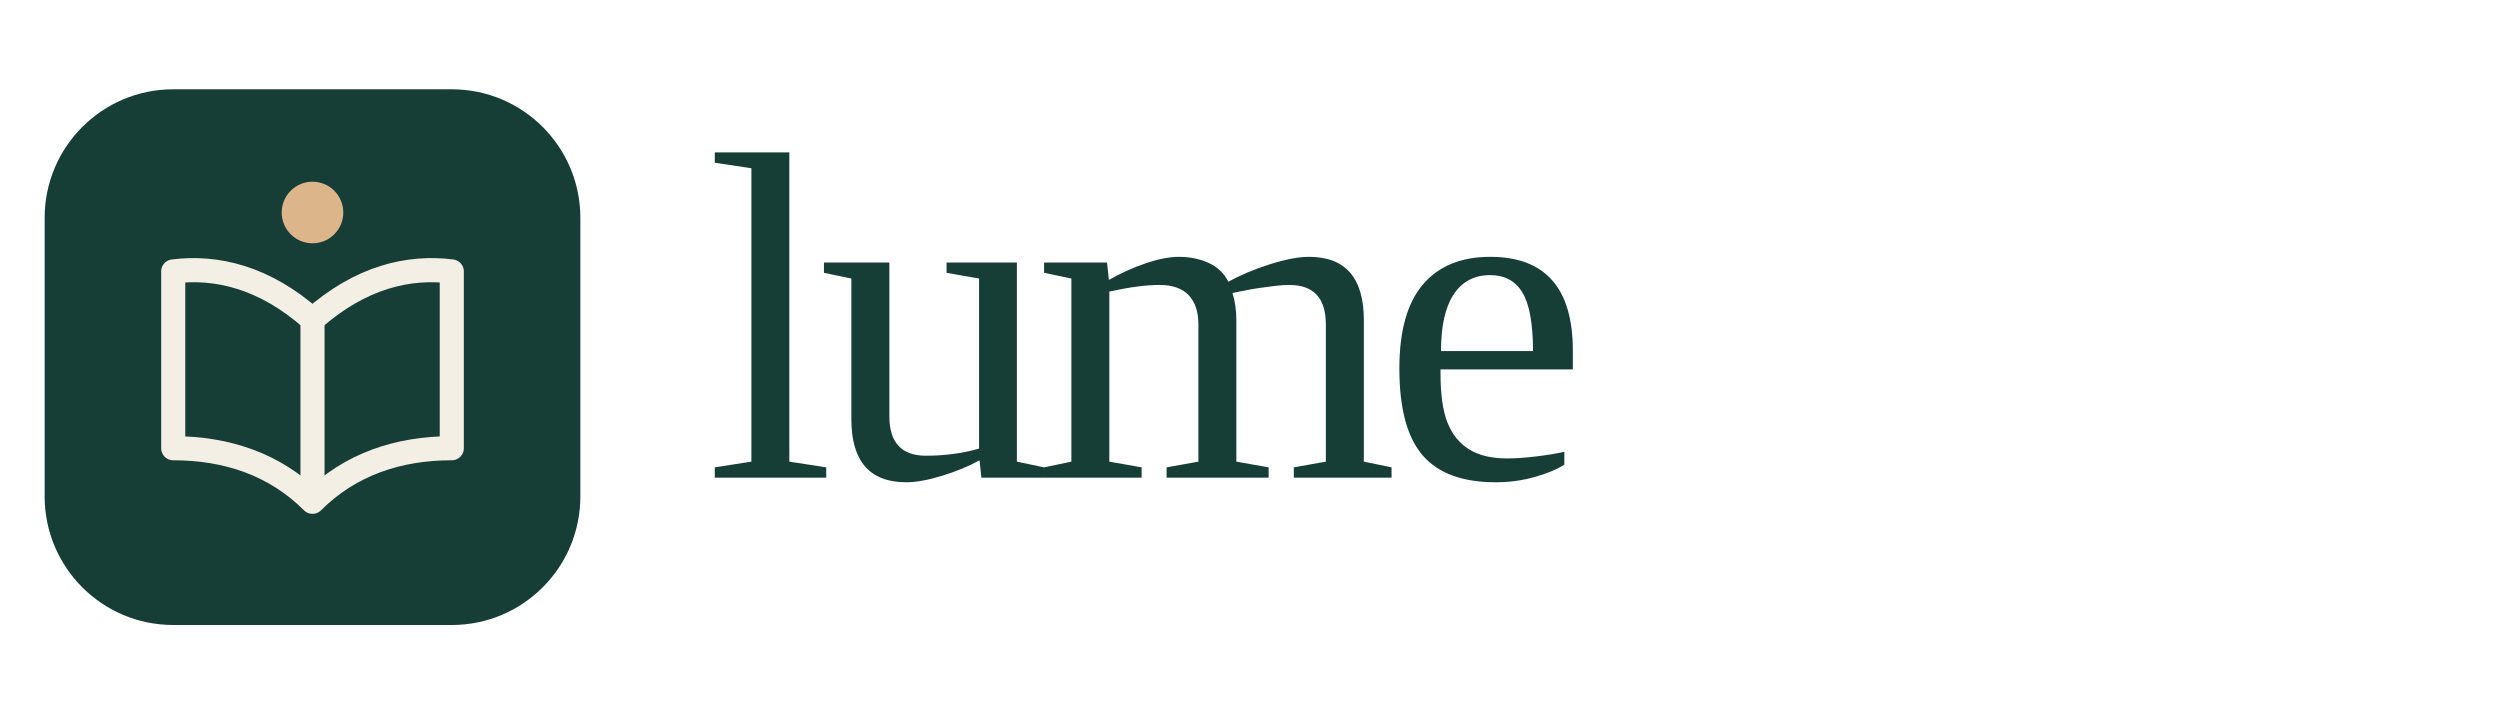
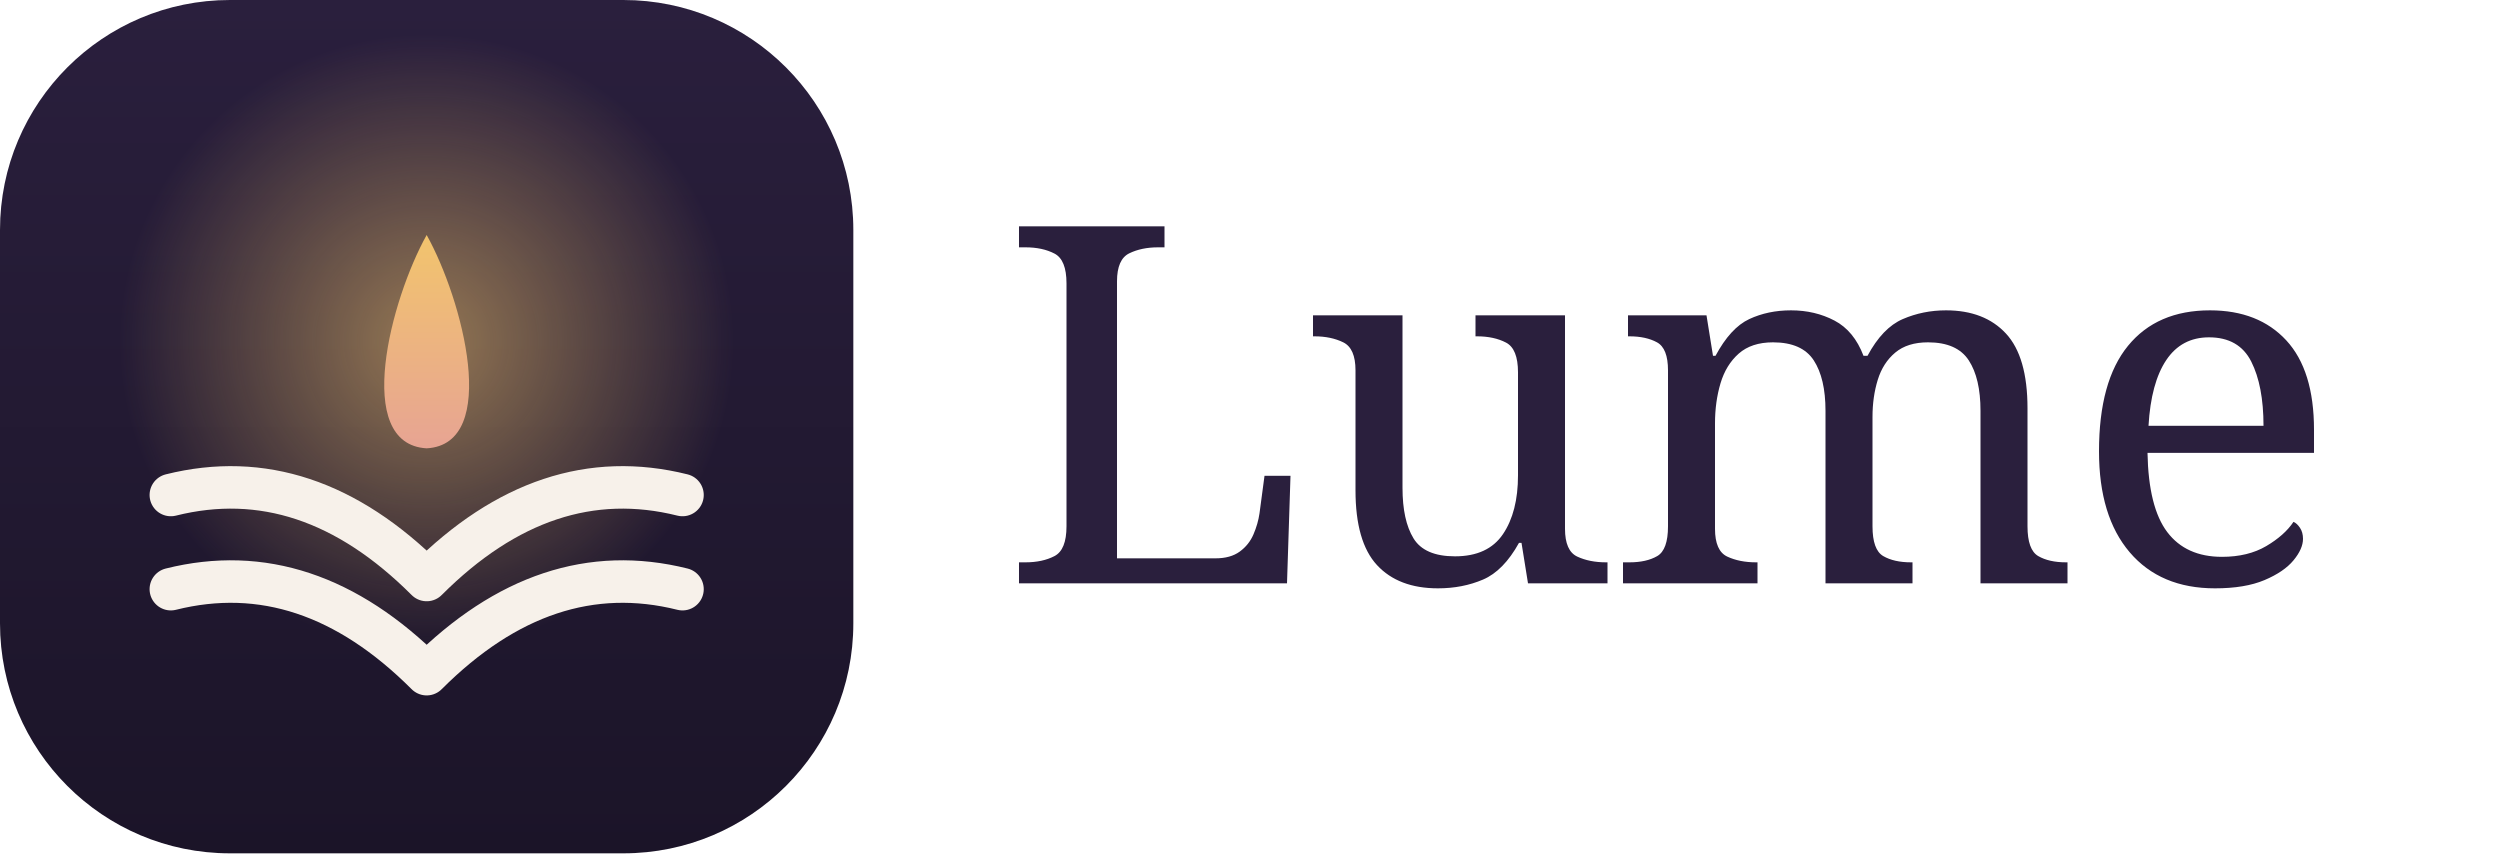
- <svg xmlns="http://www.w3.org/2000/svg" width="560" height="160" viewBox="0 0 560 160">
-   <g transform="translate(10 20) scale(1.2)">
-     <rect width="100" height="100" rx="24" fill="#173E36" />
-     <path d="M50 43 C41 35 32 33 24 34 L24 67 C34 67 43 70 50 77 C57 70 66 67 76 67 L76 34 C68 33 59 35 50 43 L50 77" fill="none" stroke="#F4EFE5" stroke-width="4.5" stroke-linecap="round" stroke-linejoin="round" />
-     <circle cx="50" cy="23" r="5.75" fill="#DCB58B" />
+ <svg xmlns="http://www.w3.org/2000/svg" viewBox="0 0 3000 1024" role="img" aria-label="Lume">
+   <defs>
+     <linearGradient id="noite" x1="0" y1="0" x2="0" y2="1">
+       <stop offset="0" stop-color="#2A1F3D" />
+       <stop offset="1" stop-color="#1B1428" />
+     </linearGradient>
+     <radialGradient id="luz" cx="512" cy="410" r="369" gradientUnits="userSpaceOnUse">
+       <stop offset="0" stop-color="#F2C46D" stop-opacity=".55" />
+       <stop offset="1" stop-color="#F2C46D" stop-opacity="0" />
+     </radialGradient>
+     <linearGradient id="chama" x1="0" y1="0" x2="0" y2="1">
+       <stop offset="0" stop-color="#F2C46D" />
+       <stop offset="1" stop-color="#E7A493" />
+     </linearGradient>
+   </defs>
+   <g>
+     <rect width="1024" height="1024" rx="276" fill="url(#noite)" />
+     <circle cx="512" cy="410" r="369" fill="url(#luz)" />
+     <path d="M205 594Q369 553 512 696Q655 553 819 594M205 707Q369 666 512 809Q655 666 819 707" fill="none" stroke="#F7F1EA" stroke-width="51" stroke-linecap="round" stroke-linejoin="round" />
+     <path d="M512 282C555 359 601 533 512 538C423 533 469 359 512 282Z" fill="url(#chama)" />
  </g>
-   <text x="158" y="107" font-family="Georgia, Liberation Serif, serif" font-size="105" letter-spacing="-4" fill="#173E36">lume</text>
+   <text x="1200" y="700" font-family="New York, Georgia, serif" font-size="600" letter-spacing="-12" fill="#2A1F3D">Lume</text>
</svg>
